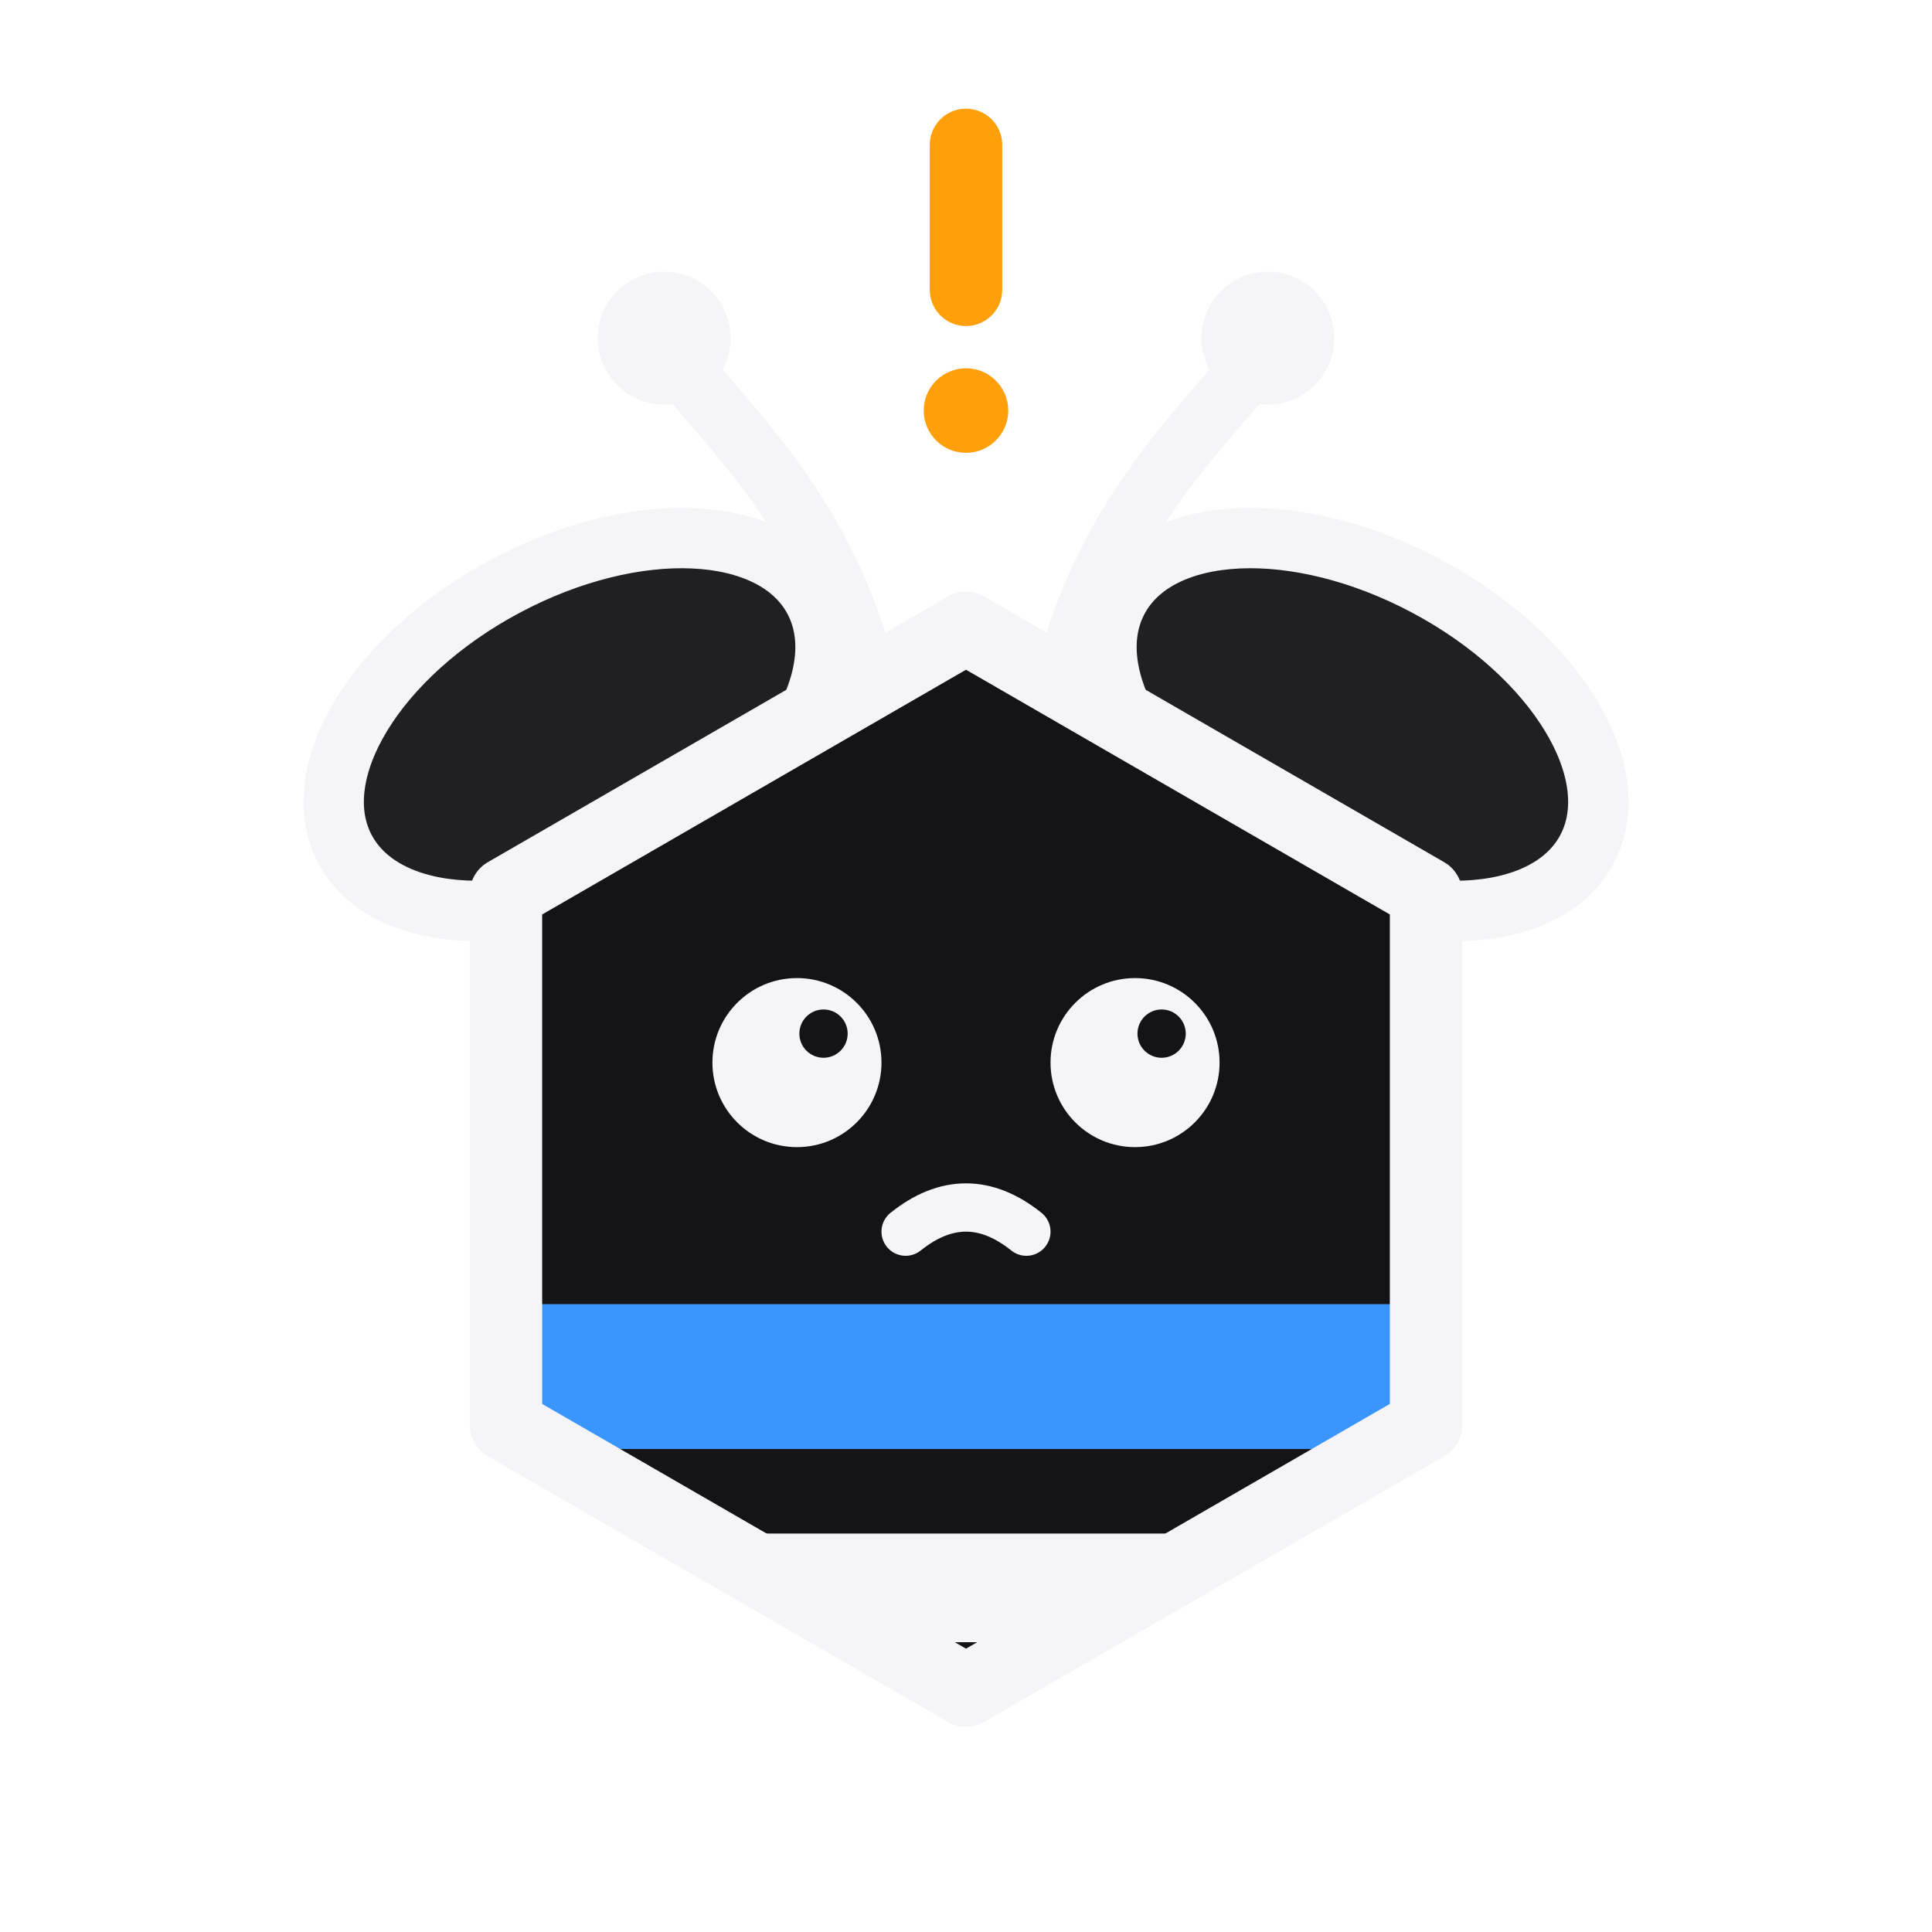
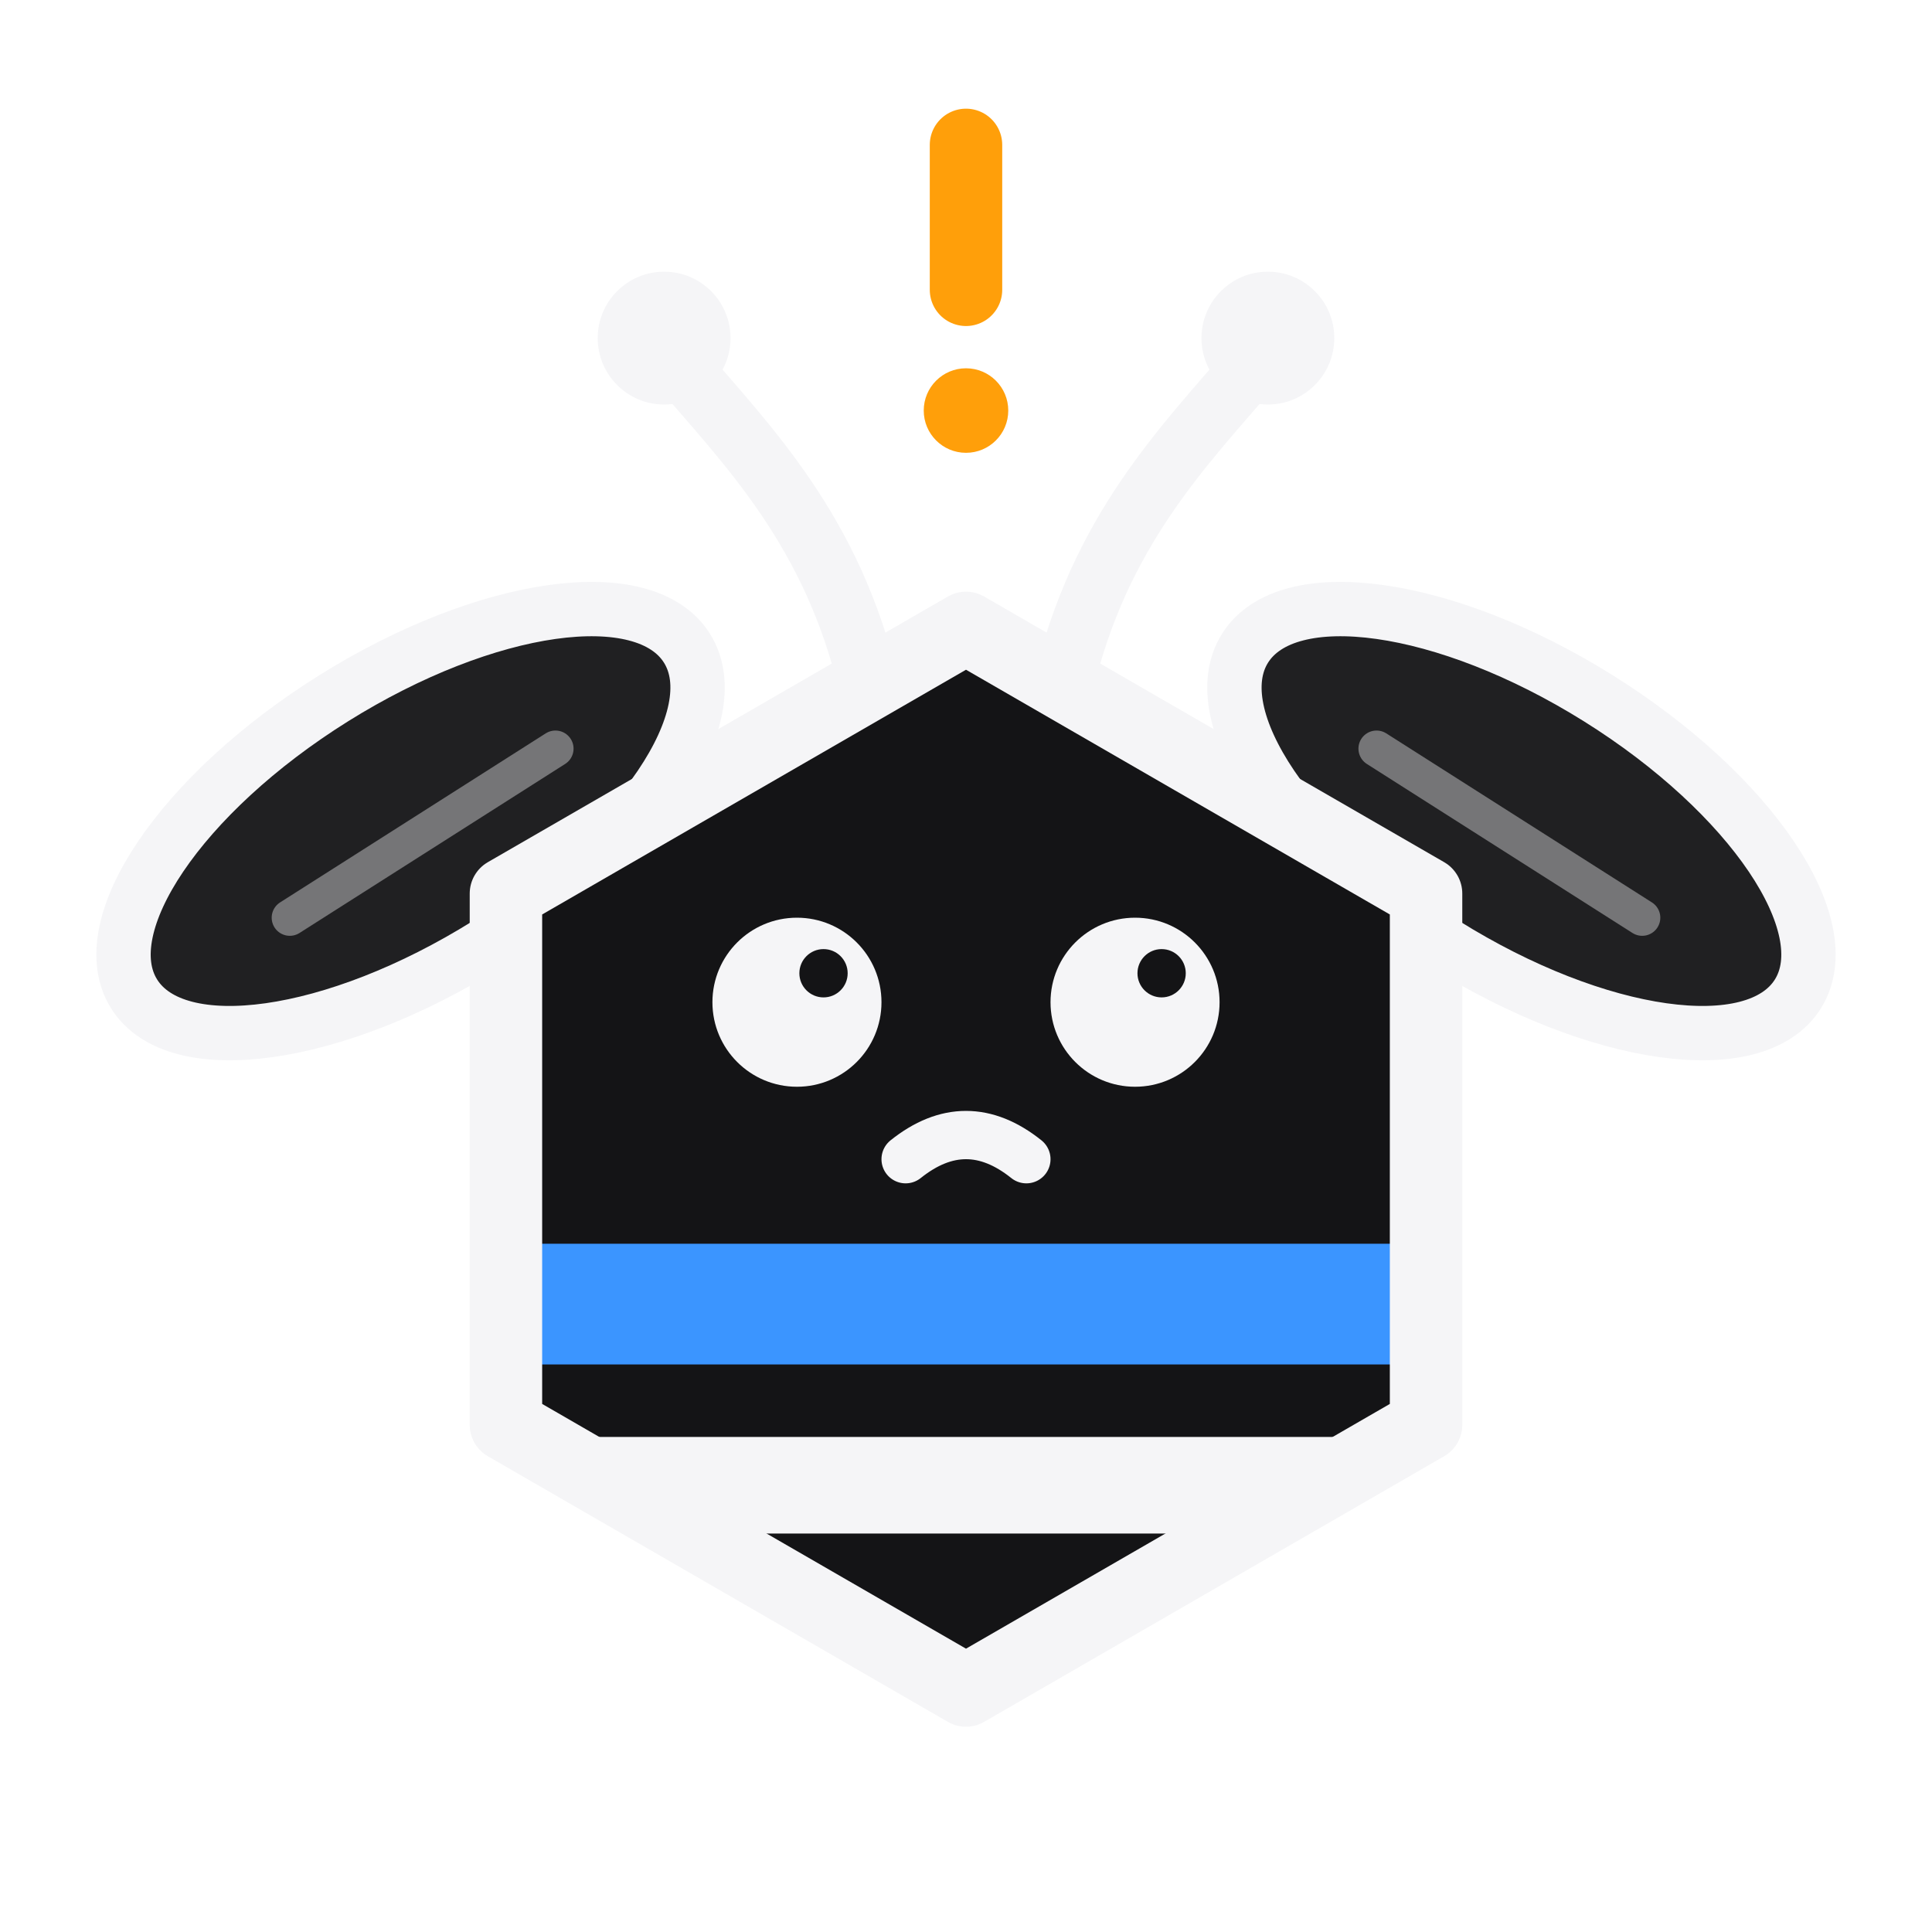
<svg xmlns="http://www.w3.org/2000/svg" viewBox="0 0 160 160" role="img" aria-label="Hivelane guard bee">
  <defs>
    <clipPath id="hl-hex-warn">
      <path d="M80 52 118.1 74V118L80 140 41.9 118V74Z" />
    </clipPath>
  </defs>
  <path d="M80 12v12" stroke="#FF9F0A" stroke-width="6" stroke-linecap="round" />
  <circle cx="80" cy="34" r="3.5" fill="#FF9F0A" />
  <g>
-     <ellipse cx="48" cy="60" rx="22" ry="13" transform="rotate(-28 48 60)" fill="#202022" stroke="#F5F5F7" stroke-width="5" />
-     <ellipse cx="112" cy="60" rx="22" ry="13" transform="rotate(28 112 60)" fill="#202022" stroke="#F5F5F7" stroke-width="5" />
+     <ellipse cx="34" cy="68" rx="27" ry="12" transform="rotate(-32 34 68)" fill="#202022" stroke="#F5F5F7" stroke-width="4.5" />
+     <ellipse cx="126" cy="68" rx="27" ry="12" transform="rotate(32 126 68)" fill="#202022" stroke="#F5F5F7" stroke-width="4.5" />
+     <path d="M24 76 46 62M136 76 114 62" stroke="#F5F5F7" stroke-width="3" stroke-linecap="round" opacity=".4" />
    <path d="M72 57C69 44 62 37 56 30M88 57C91 44 98 37 104 30" fill="none" stroke="#F5F5F7" stroke-width="5" stroke-linecap="round" />
    <circle cx="55" cy="28" r="5.5" fill="#F5F5F7" />
    <circle cx="105" cy="28" r="5.5" fill="#F5F5F7" />
    <path d="M80 52 118.1 74V118L80 140 41.9 118V74Z" fill="#141416" />
    <g clip-path="url(#hl-hex-warn)">
-       <rect x="30" y="108" width="100" height="12" fill="#3B95FF" />
-       <rect x="30" y="127" width="100" height="9" fill="#F5F5F7" />
+       <rect x="30" y="103" width="100" height="10" fill="#3B95FF" />
+       <rect x="30" y="119" width="100" height="8" fill="#F5F5F7" />
    </g>
    <path d="M80 52 118.1 74V118L80 140 41.9 118V74Z" fill="none" stroke="#F5F5F7" stroke-width="6" stroke-linejoin="round" />
-     <circle cx="66" cy="88" r="7" fill="#F5F5F7" />
-     <circle cx="94" cy="88" r="7" fill="#F5F5F7" />
-     <circle cx="68.2" cy="85.6" r="2" fill="#141416" />
-     <circle cx="96.2" cy="85.6" r="2" fill="#141416" />
-     <path d="M75 102q5-4 10 0" fill="none" stroke="#F5F5F7" stroke-width="4" stroke-linecap="round" />
+     <circle cx="66" cy="83" r="7" fill="#F5F5F7" />
+     <circle cx="94" cy="83" r="7" fill="#F5F5F7" />
+     <circle cx="68.2" cy="80.6" r="2" fill="#141416" />
+     <circle cx="96.2" cy="80.6" r="2" fill="#141416" />
+     <path d="M75 96q5-4 10 0" fill="none" stroke="#F5F5F7" stroke-width="4" stroke-linecap="round" />
  </g>
</svg>
